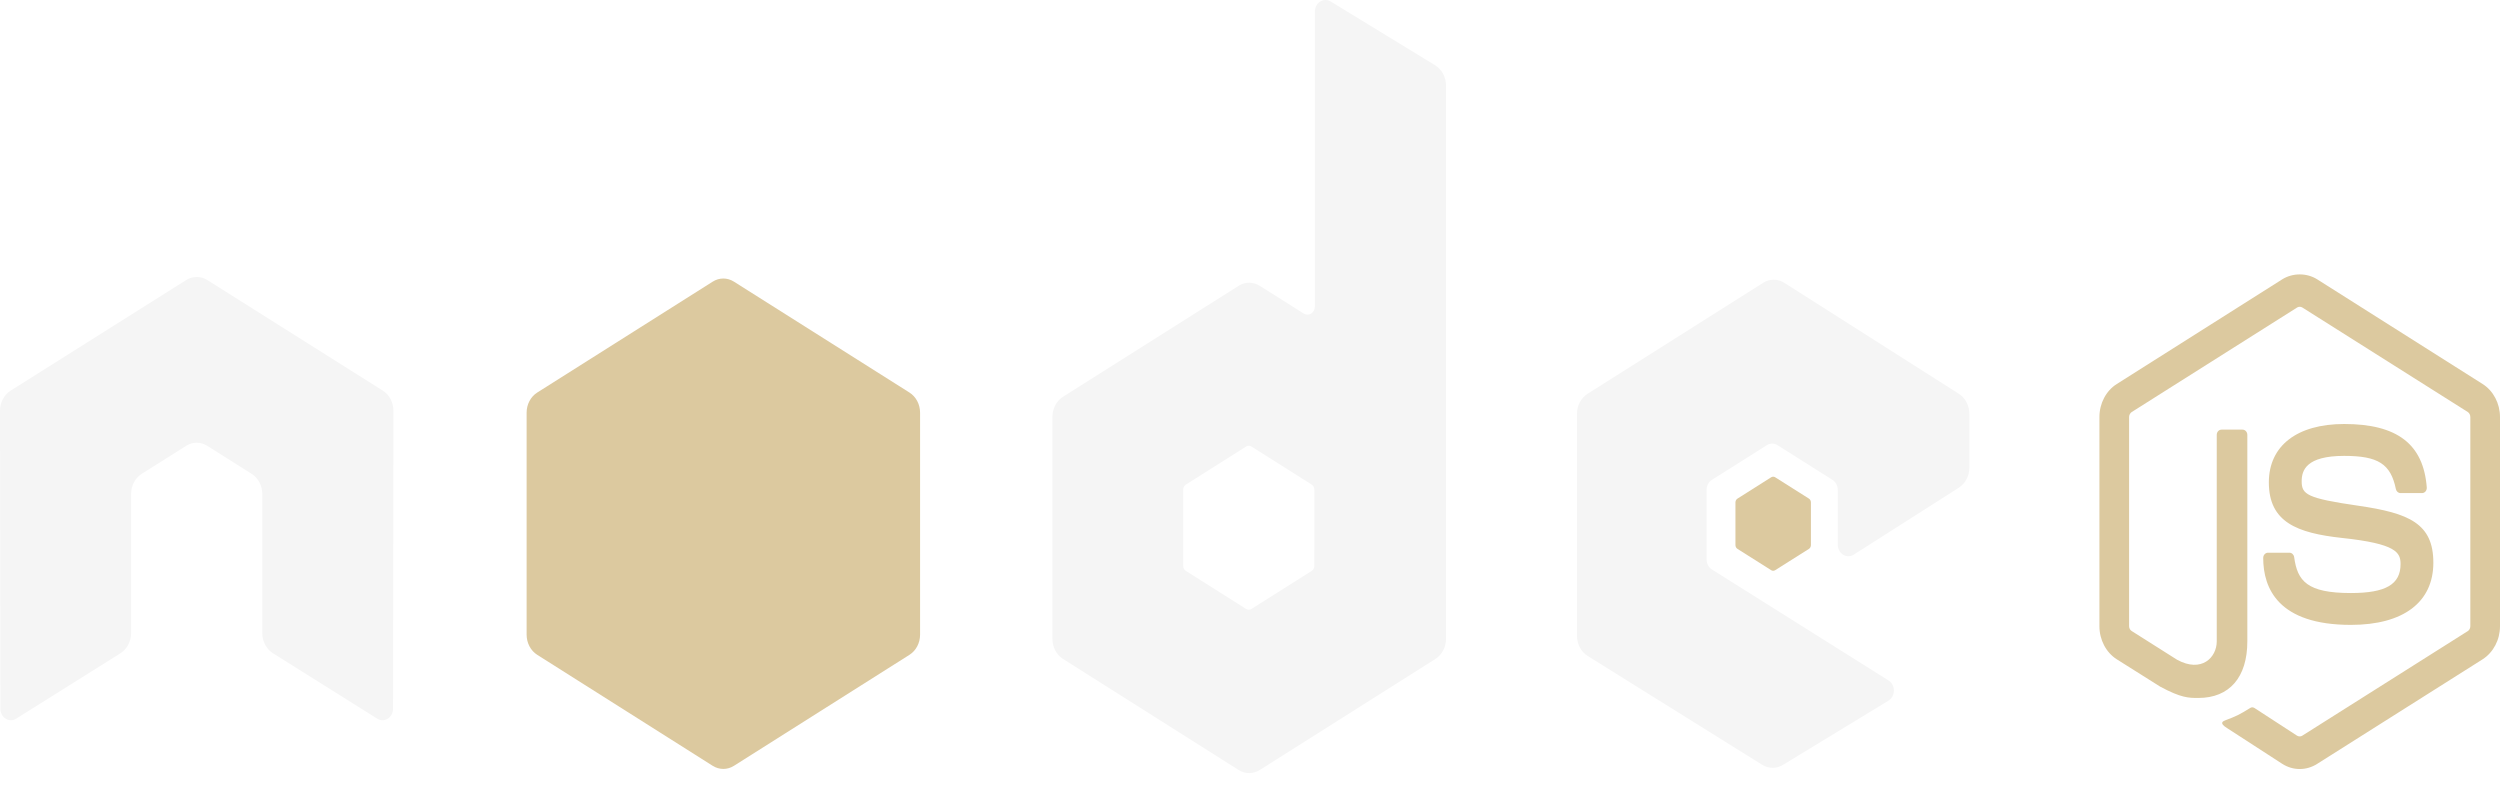
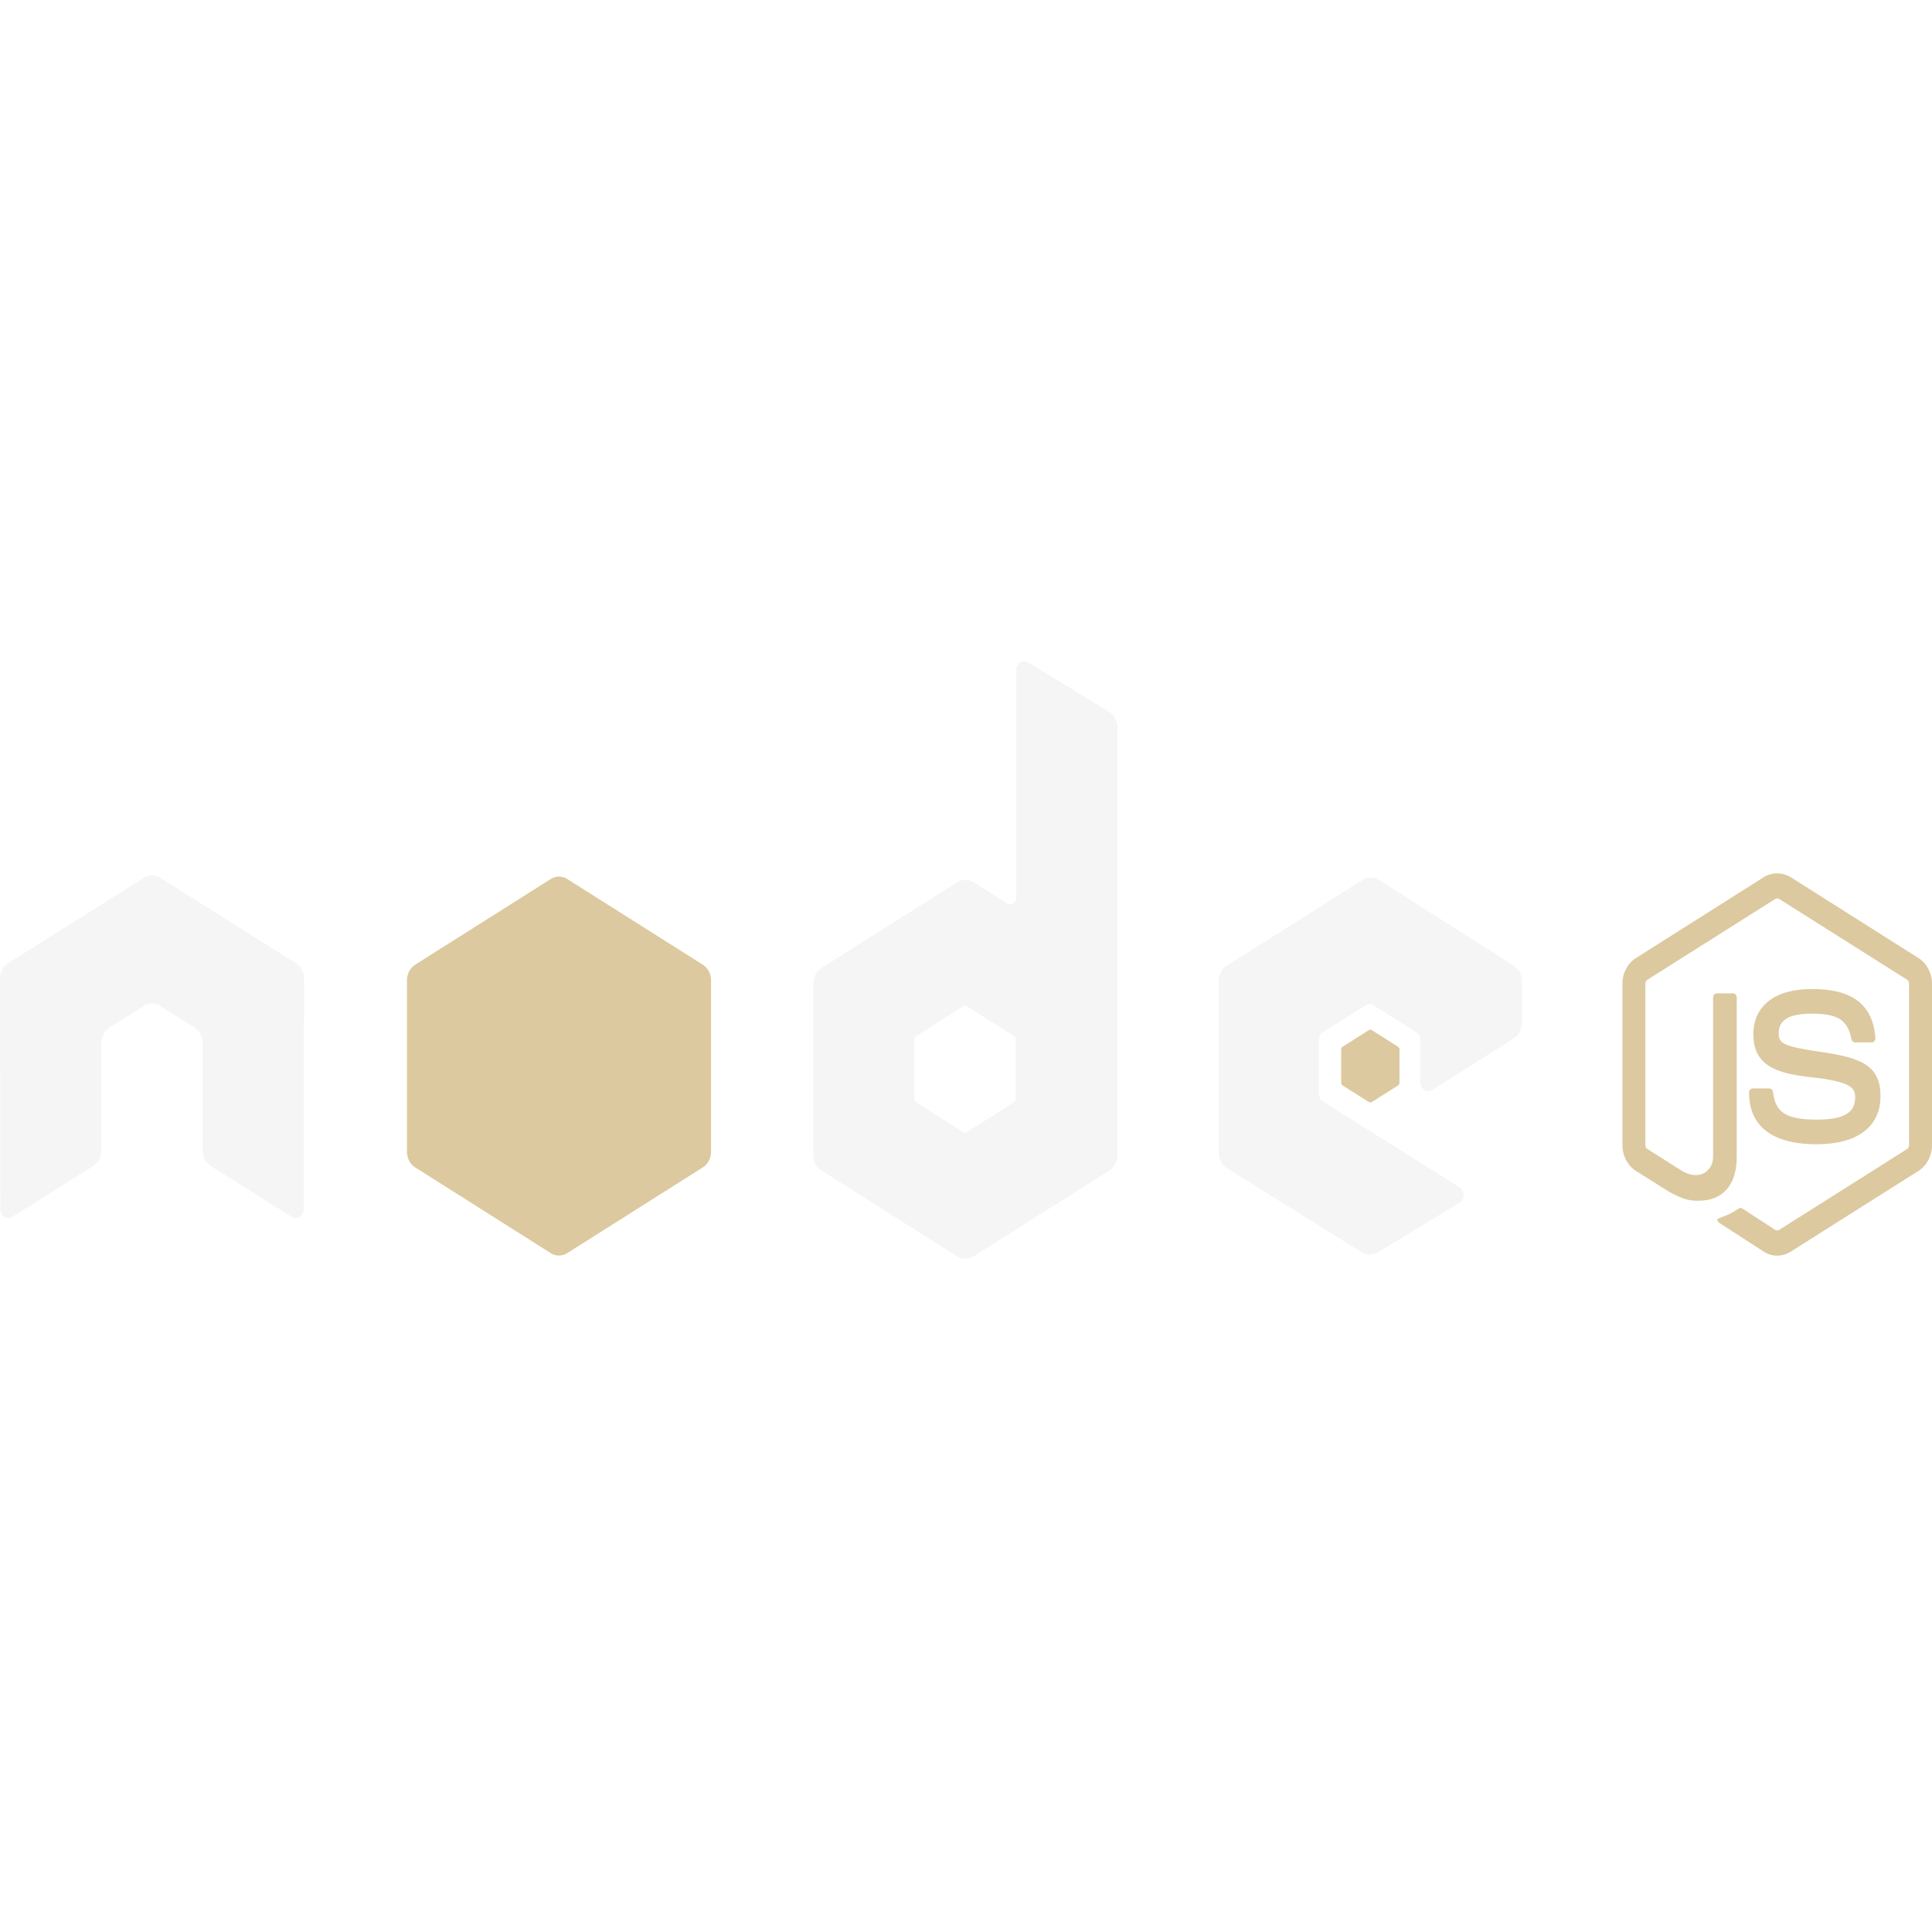
- <svg xmlns="http://www.w3.org/2000/svg" width="130" height="41" viewBox="0 0 130 41" fill="none">
+ <svg xmlns="http://www.w3.org/2000/svg" width="75" height="75" viewBox="0 0 130 41" fill="none">
  <path d="M119.584 39.989C119.27 39.989 118.957 39.898 118.682 39.723L115.808 37.861C115.378 37.598 115.587 37.505 115.729 37.451C116.302 37.233 116.418 37.181 117.029 36.804C117.093 36.765 117.176 36.779 117.242 36.822L119.45 38.257C119.53 38.306 119.644 38.306 119.716 38.257L128.325 32.817C128.406 32.767 128.457 32.667 128.457 32.562V21.685C128.457 21.578 128.406 21.479 128.324 21.424L119.719 15.989C119.638 15.94 119.533 15.94 119.453 15.989L110.849 21.426C110.766 21.479 110.713 21.581 110.713 21.685V32.562C110.713 32.667 110.766 32.765 110.849 32.814L113.207 34.306C114.487 35.006 115.271 34.182 115.271 33.353V22.612C115.271 22.461 115.382 22.341 115.52 22.341H116.612C116.748 22.341 116.861 22.461 116.861 22.612V33.353C116.861 35.222 115.931 36.294 114.312 36.294C113.814 36.294 113.423 36.294 112.329 35.705L110.072 34.283C109.514 33.929 109.17 33.269 109.17 32.563V21.686C109.17 20.979 109.514 20.32 110.072 19.969L118.681 14.522C119.225 14.185 119.948 14.185 120.489 14.522L129.097 19.969C129.654 20.321 130 20.98 130 21.686V32.563C130 33.27 129.654 33.926 129.097 34.283L120.489 39.724C120.215 39.898 119.904 39.989 119.584 39.989ZM122.245 32.494C118.476 32.494 117.687 30.6 117.687 29.013C117.687 28.863 117.799 28.741 117.937 28.741H119.049C119.174 28.741 119.277 28.838 119.297 28.971C119.464 30.212 119.966 30.838 122.245 30.838C124.057 30.838 124.829 30.389 124.829 29.334C124.829 28.727 124.61 28.276 121.792 27.974C119.437 27.718 117.98 27.149 117.98 25.084C117.98 23.183 119.444 22.048 121.897 22.048C124.656 22.048 126.02 23.096 126.192 25.346C126.199 25.422 126.174 25.497 126.127 25.555C126.08 25.608 126.015 25.641 125.945 25.641H124.827C124.711 25.641 124.609 25.552 124.585 25.429C124.316 24.122 123.665 23.706 121.896 23.706C119.917 23.706 119.687 24.462 119.687 25.026C119.687 25.711 119.958 25.911 122.632 26.298C125.277 26.682 126.534 27.223 126.534 29.26C126.535 31.318 124.971 32.494 122.245 32.494Z" fill="#DCC99F" />
  <path d="M101.858 25.36C102.198 25.143 102.407 24.746 102.407 24.315V21.52C102.407 21.09 102.199 20.693 101.858 20.476L92.787 14.709C92.445 14.492 92.024 14.491 91.682 14.707L82.554 20.477C82.213 20.693 82.003 21.091 82.003 21.522V33.06C82.003 33.493 82.216 33.895 82.56 34.11L91.631 39.768C91.965 39.978 92.375 39.979 92.712 39.775L98.198 36.436C98.373 36.329 98.481 36.13 98.482 35.913C98.483 35.695 98.377 35.493 98.204 35.385L89.02 29.614C88.848 29.506 88.743 29.306 88.743 29.091V25.474C88.743 25.258 88.848 25.06 89.018 24.953L91.878 23.148C92.047 23.04 92.258 23.04 92.428 23.148L95.288 24.953C95.459 25.061 95.564 25.259 95.564 25.474V28.319C95.564 28.537 95.67 28.736 95.84 28.843C96.011 28.951 96.222 28.951 96.393 28.842L101.858 25.36Z" fill="#F5F5F5" />
  <path d="M92.1 24.819C92.166 24.778 92.246 24.778 92.311 24.819L94.063 25.927C94.128 25.968 94.168 26.045 94.168 26.127V28.342C94.168 28.425 94.128 28.501 94.063 28.543L92.311 29.649C92.246 29.691 92.165 29.691 92.1 29.649L90.35 28.543C90.283 28.501 90.243 28.425 90.243 28.342V26.127C90.243 26.045 90.283 25.968 90.35 25.927L92.1 24.819Z" fill="#DCC99F" />
  <path d="M68.346 29.426C68.346 29.533 68.294 29.633 68.208 29.687L65.073 31.666C64.988 31.72 64.883 31.72 64.798 31.666L61.664 29.687C61.578 29.633 61.526 29.533 61.526 29.426V25.462C61.526 25.355 61.579 25.254 61.664 25.2L64.798 23.219C64.884 23.163 64.989 23.163 65.075 23.219L68.21 25.2C68.295 25.254 68.347 25.355 68.347 25.462L68.346 29.426ZM69.193 0.076C69.022 -0.028 68.814 -0.025 68.645 0.083C68.477 0.192 68.373 0.389 68.373 0.603V15.94C68.373 16.089 68.299 16.229 68.181 16.305C68.062 16.38 67.914 16.38 67.795 16.305L65.508 14.863C65.168 14.648 64.748 14.648 64.408 14.863L55.278 20.631C54.936 20.848 54.726 21.247 54.726 21.678V33.219C54.726 33.65 54.936 34.048 55.277 34.265L64.406 40.038C64.747 40.254 65.168 40.254 65.51 40.038L74.642 34.265C74.982 34.048 75.193 33.65 75.193 33.219V4.449C75.193 4.012 74.976 3.609 74.628 3.395L69.193 0.076Z" fill="#F5F5F5" />
  <path d="M37.062 14.645C37.402 14.429 37.823 14.429 38.163 14.645L47.293 20.413C47.634 20.629 47.844 21.028 47.844 21.459V33.004C47.844 33.435 47.634 33.834 47.293 34.05L38.164 39.823C37.824 40.038 37.403 40.038 37.062 39.823L27.935 34.05C27.594 33.834 27.384 33.435 27.384 33.004V21.458C27.384 21.028 27.594 20.629 27.935 20.413L37.062 14.645Z" fill="#DCC99F" />
  <path d="M20.458 21.363C20.458 20.928 20.25 20.529 19.907 20.314L10.781 14.563C10.624 14.463 10.452 14.412 10.277 14.405H10.183C10.01 14.412 9.836 14.463 9.68 14.563L0.552 20.314C0.213 20.529 0 20.928 0 21.363L0.02 36.848C0.02 37.064 0.123 37.265 0.295 37.369C0.464 37.481 0.674 37.481 0.843 37.369L6.266 33.968C6.608 33.745 6.818 33.352 6.818 32.921V25.686C6.818 25.254 7.026 24.857 7.368 24.64L9.678 23.184C9.849 23.074 10.038 23.022 10.229 23.022C10.417 23.022 10.61 23.074 10.778 23.184L13.086 24.64C13.428 24.857 13.639 25.254 13.639 25.686V32.921C13.639 33.352 13.85 33.747 14.191 33.968L19.613 37.369C19.784 37.481 19.996 37.481 20.165 37.369C20.333 37.264 20.438 37.063 20.438 36.848L20.458 21.363Z" fill="#F5F5F5" />
</svg>
